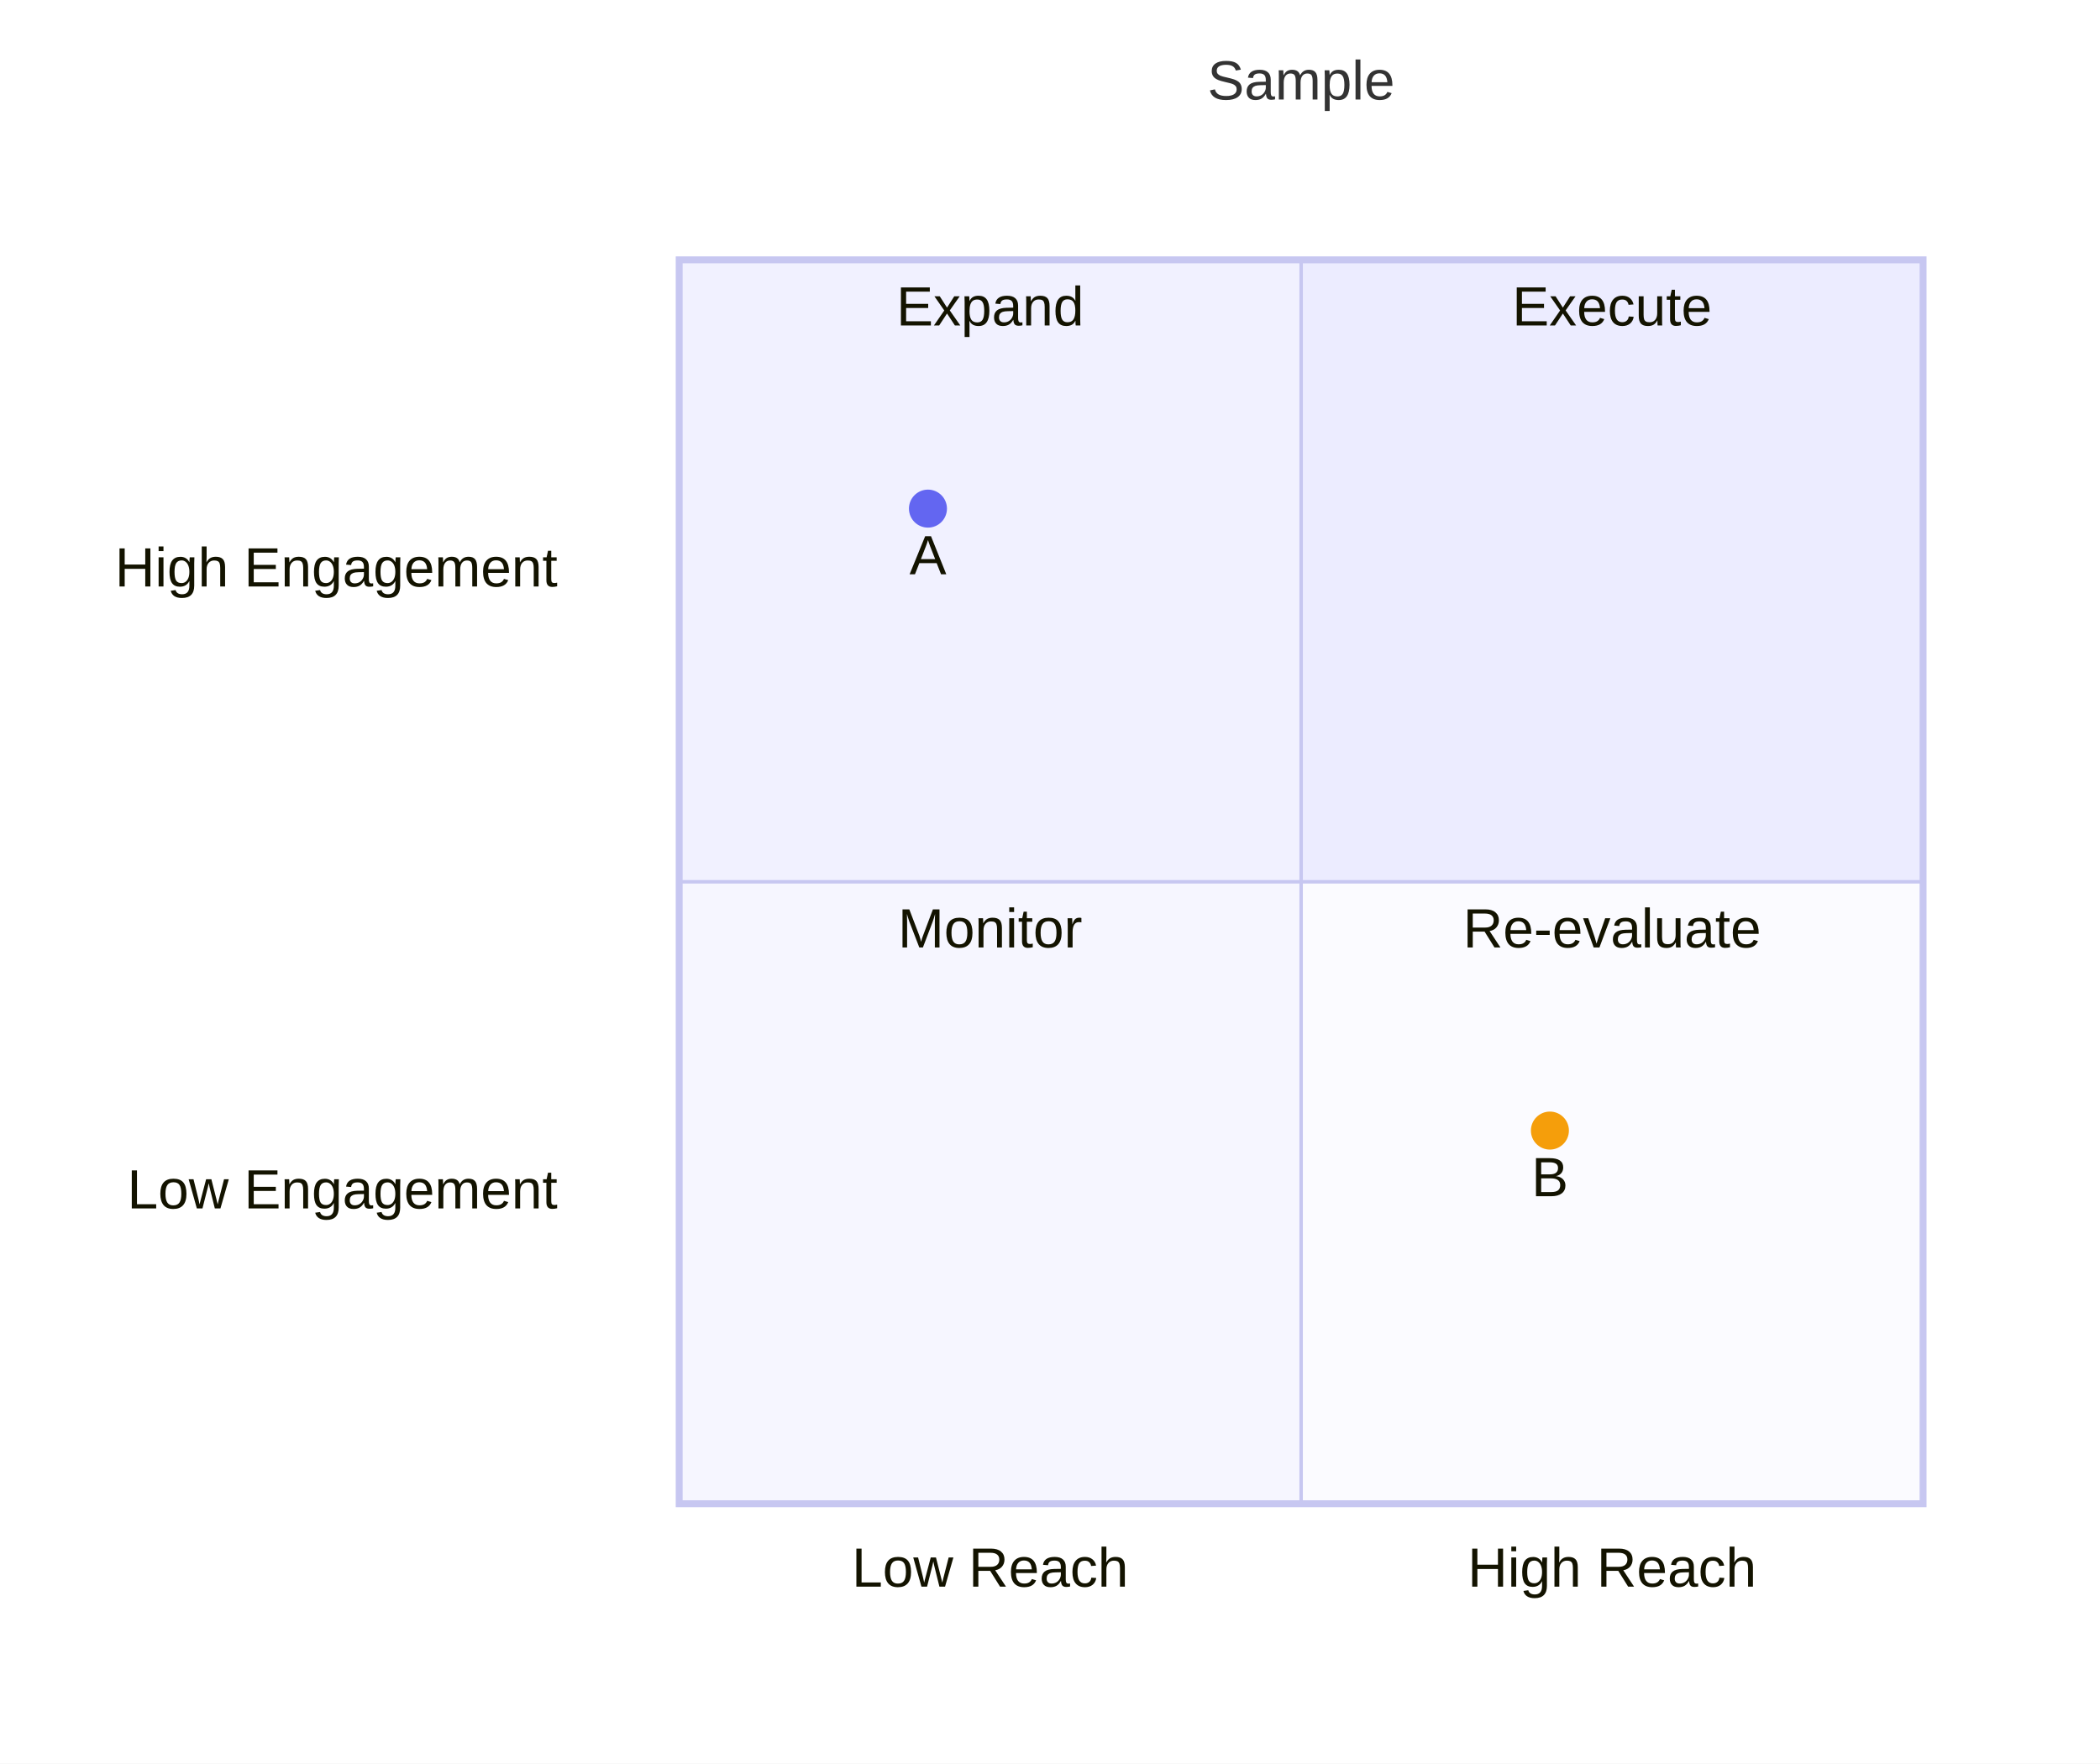
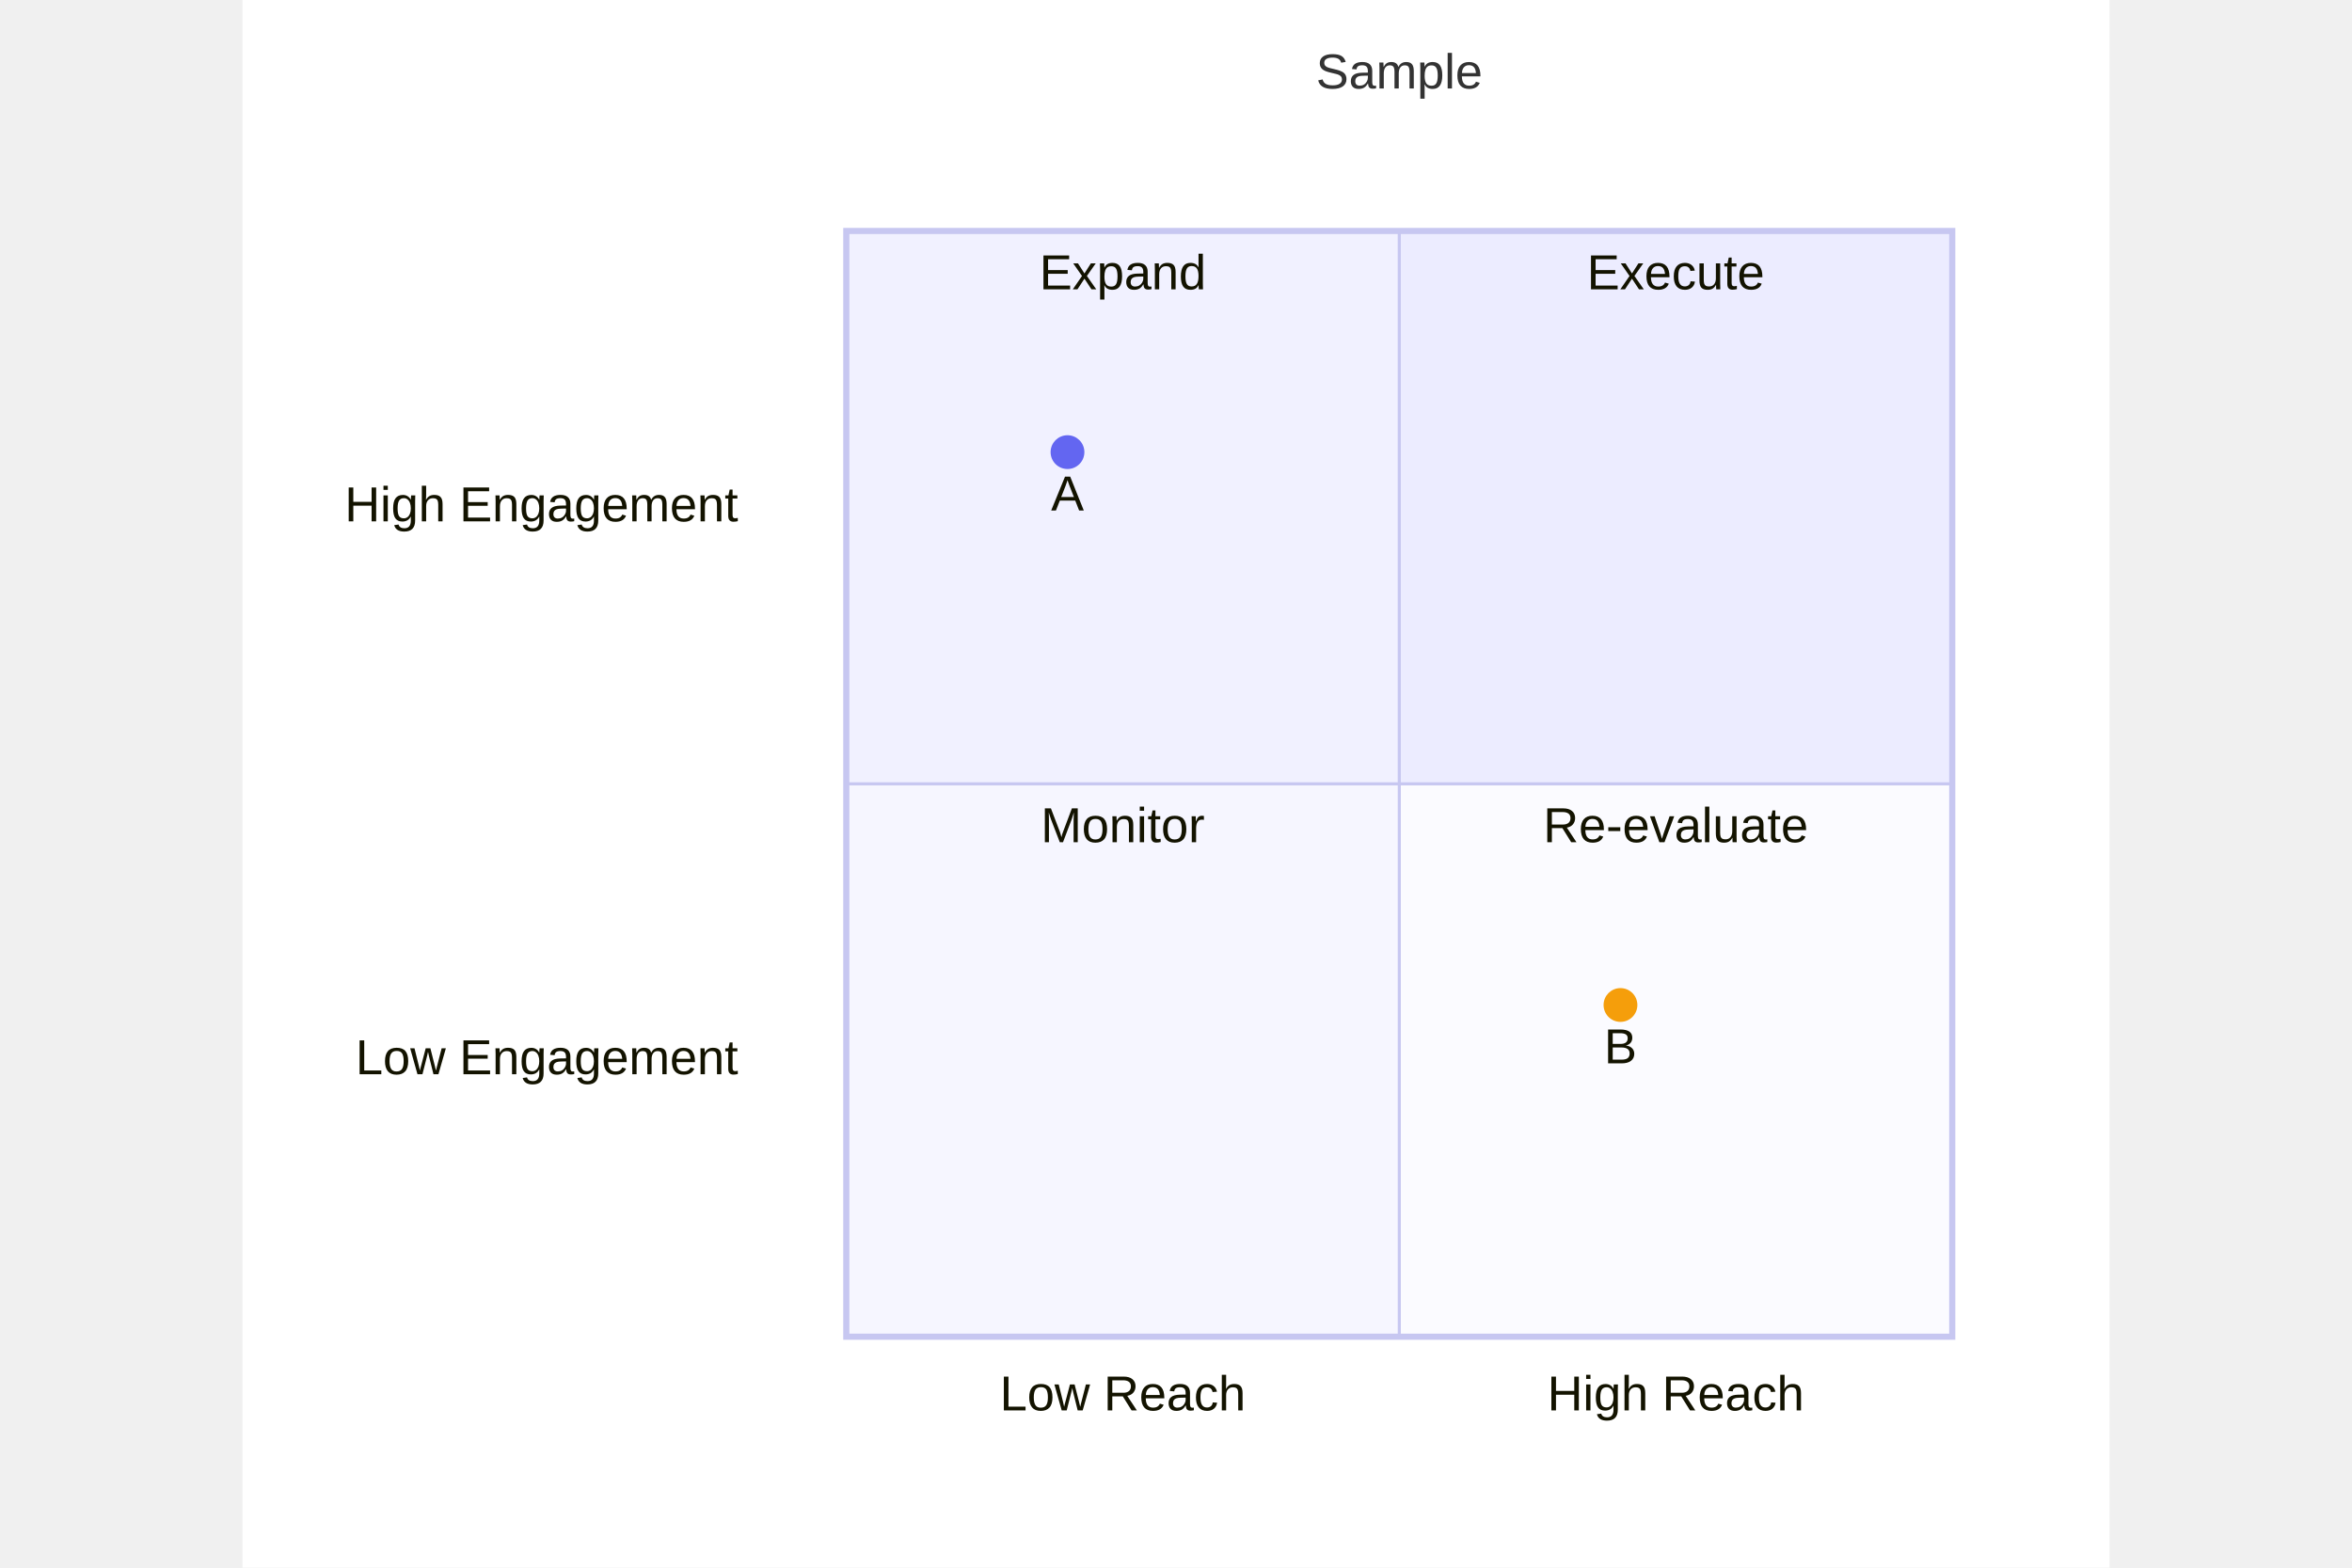
- <svg xmlns="http://www.w3.org/2000/svg" width="607.762" height="510.4" viewBox="0 0 607.762 510.4">
+ <svg xmlns="http://www.w3.org/2000/svg" width="1200" height="800" viewBox="0 0 607.762 510.4">
  <rect x="0" y="0" width="607.762" height="510.4" fill="#FFFFFF" />
  <defs>
    <marker id="arrow-0" viewBox="0 0 10 10" refX="5" refY="5" markerUnits="userSpaceOnUse" markerWidth="8" markerHeight="8" orient="auto">
      <path d="M 0 0 L 10 5 L 0 10 z" fill="#2F3B4D" stroke="#2F3B4D" stroke-width="1" stroke-dasharray="1,0" />
    </marker>
    <marker id="arrow-start-0" viewBox="0 0 10 10" refX="4.5" refY="5" markerUnits="userSpaceOnUse" markerWidth="8" markerHeight="8" orient="auto">
      <path d="M 0 5 L 10 10 L 10 0 z" fill="#2F3B4D" stroke="#2F3B4D" stroke-width="1" stroke-dasharray="1,0" />
    </marker>
  </defs>
  <rect x="376.56" y="75.20" width="180.00" height="180.00" fill="#ECECFF" />
  <rect x="196.56" y="75.20" width="180.00" height="180.00" fill="#f1f1ff" />
  <rect x="196.56" y="255.20" width="180.00" height="180.00" fill="#f6f6ff" />
  <rect x="376.56" y="255.20" width="180.00" height="180.00" fill="#fbfbff" />
  <rect x="196.56" y="75.20" width="360.00" height="360.00" fill="none" stroke="#c7c7f1" stroke-width="2" />
  <line x1="376.56" y1="75.20" x2="376.56" y2="435.20" stroke="#c7c7f1" stroke-width="1" />
  <line x1="196.56" y1="255.20" x2="556.56" y2="255.20" stroke="#c7c7f1" stroke-width="1" />
  <text x="376.56" y="28.80" text-anchor="middle" font-family="trebuchet ms,verdana,arial,Noto Color Emoji,Apple Color Emoji,Segoe UI Emoji,sans-serif" font-size="16" fill="#333333">
    <tspan x="376.56" dy="0.00">Sample</tspan>
  </text>
  <text x="466.56" y="94.20" text-anchor="middle" font-family="trebuchet ms,verdana,arial,Noto Color Emoji,Apple Color Emoji,Segoe UI Emoji,sans-serif" font-size="16" fill="#131300">
    <tspan x="466.56" dy="0.00">Execute</tspan>
  </text>
  <text x="286.56" y="94.20" text-anchor="middle" font-family="trebuchet ms,verdana,arial,Noto Color Emoji,Apple Color Emoji,Segoe UI Emoji,sans-serif" font-size="16" fill="#131300">
    <tspan x="286.56" dy="0.00">Expand</tspan>
  </text>
  <text x="286.56" y="274.20" text-anchor="middle" font-family="trebuchet ms,verdana,arial,Noto Color Emoji,Apple Color Emoji,Segoe UI Emoji,sans-serif" font-size="16" fill="#131300">
    <tspan x="286.56" dy="0.00">Monitor</tspan>
  </text>
  <text x="466.56" y="274.20" text-anchor="middle" font-family="trebuchet ms,verdana,arial,Noto Color Emoji,Apple Color Emoji,Segoe UI Emoji,sans-serif" font-size="16" fill="#131300">
    <tspan x="466.56" dy="0.00">Re-evaluate</tspan>
  </text>
  <text x="286.56" y="459.20" text-anchor="middle" font-family="trebuchet ms,verdana,arial,Noto Color Emoji,Apple Color Emoji,Segoe UI Emoji,sans-serif" font-size="16" fill="#131300">
    <tspan x="286.56" dy="0.00">Low Reach</tspan>
  </text>
  <text x="466.56" y="459.20" text-anchor="middle" font-family="trebuchet ms,verdana,arial,Noto Color Emoji,Apple Color Emoji,Segoe UI Emoji,sans-serif" font-size="16" fill="#131300">
    <tspan x="466.56" dy="0.00">High Reach</tspan>
  </text>
  <text x="161.36" y="345.20" text-anchor="end" dominant-baseline="middle" font-family="trebuchet ms,verdana,arial,Noto Color Emoji,Apple Color Emoji,Segoe UI Emoji,sans-serif" font-size="16" fill="#131300">
    <tspan>Low Engagement</tspan>
  </text>
  <text x="161.36" y="165.20" text-anchor="end" dominant-baseline="middle" font-family="trebuchet ms,verdana,arial,Noto Color Emoji,Apple Color Emoji,Segoe UI Emoji,sans-serif" font-size="16" fill="#131300">
    <tspan>High Engagement</tspan>
  </text>
  <circle cx="268.56" cy="147.20" r="5" fill="#6366f1" stroke="#6366f1" stroke-width="1" />
  <text x="268.56" y="166.20" text-anchor="middle" font-family="trebuchet ms,verdana,arial,Noto Color Emoji,Apple Color Emoji,Segoe UI Emoji,sans-serif" font-size="16" fill="#131300">
    <tspan x="268.56" dy="0.00">A</tspan>
  </text>
  <circle cx="448.56" cy="327.20" r="5" fill="#f59e0b" stroke="#f59e0b" stroke-width="1" />
  <text x="448.56" y="346.20" text-anchor="middle" font-family="trebuchet ms,verdana,arial,Noto Color Emoji,Apple Color Emoji,Segoe UI Emoji,sans-serif" font-size="16" fill="#131300">
    <tspan x="448.56" dy="0.00">B</tspan>
  </text>
</svg>
